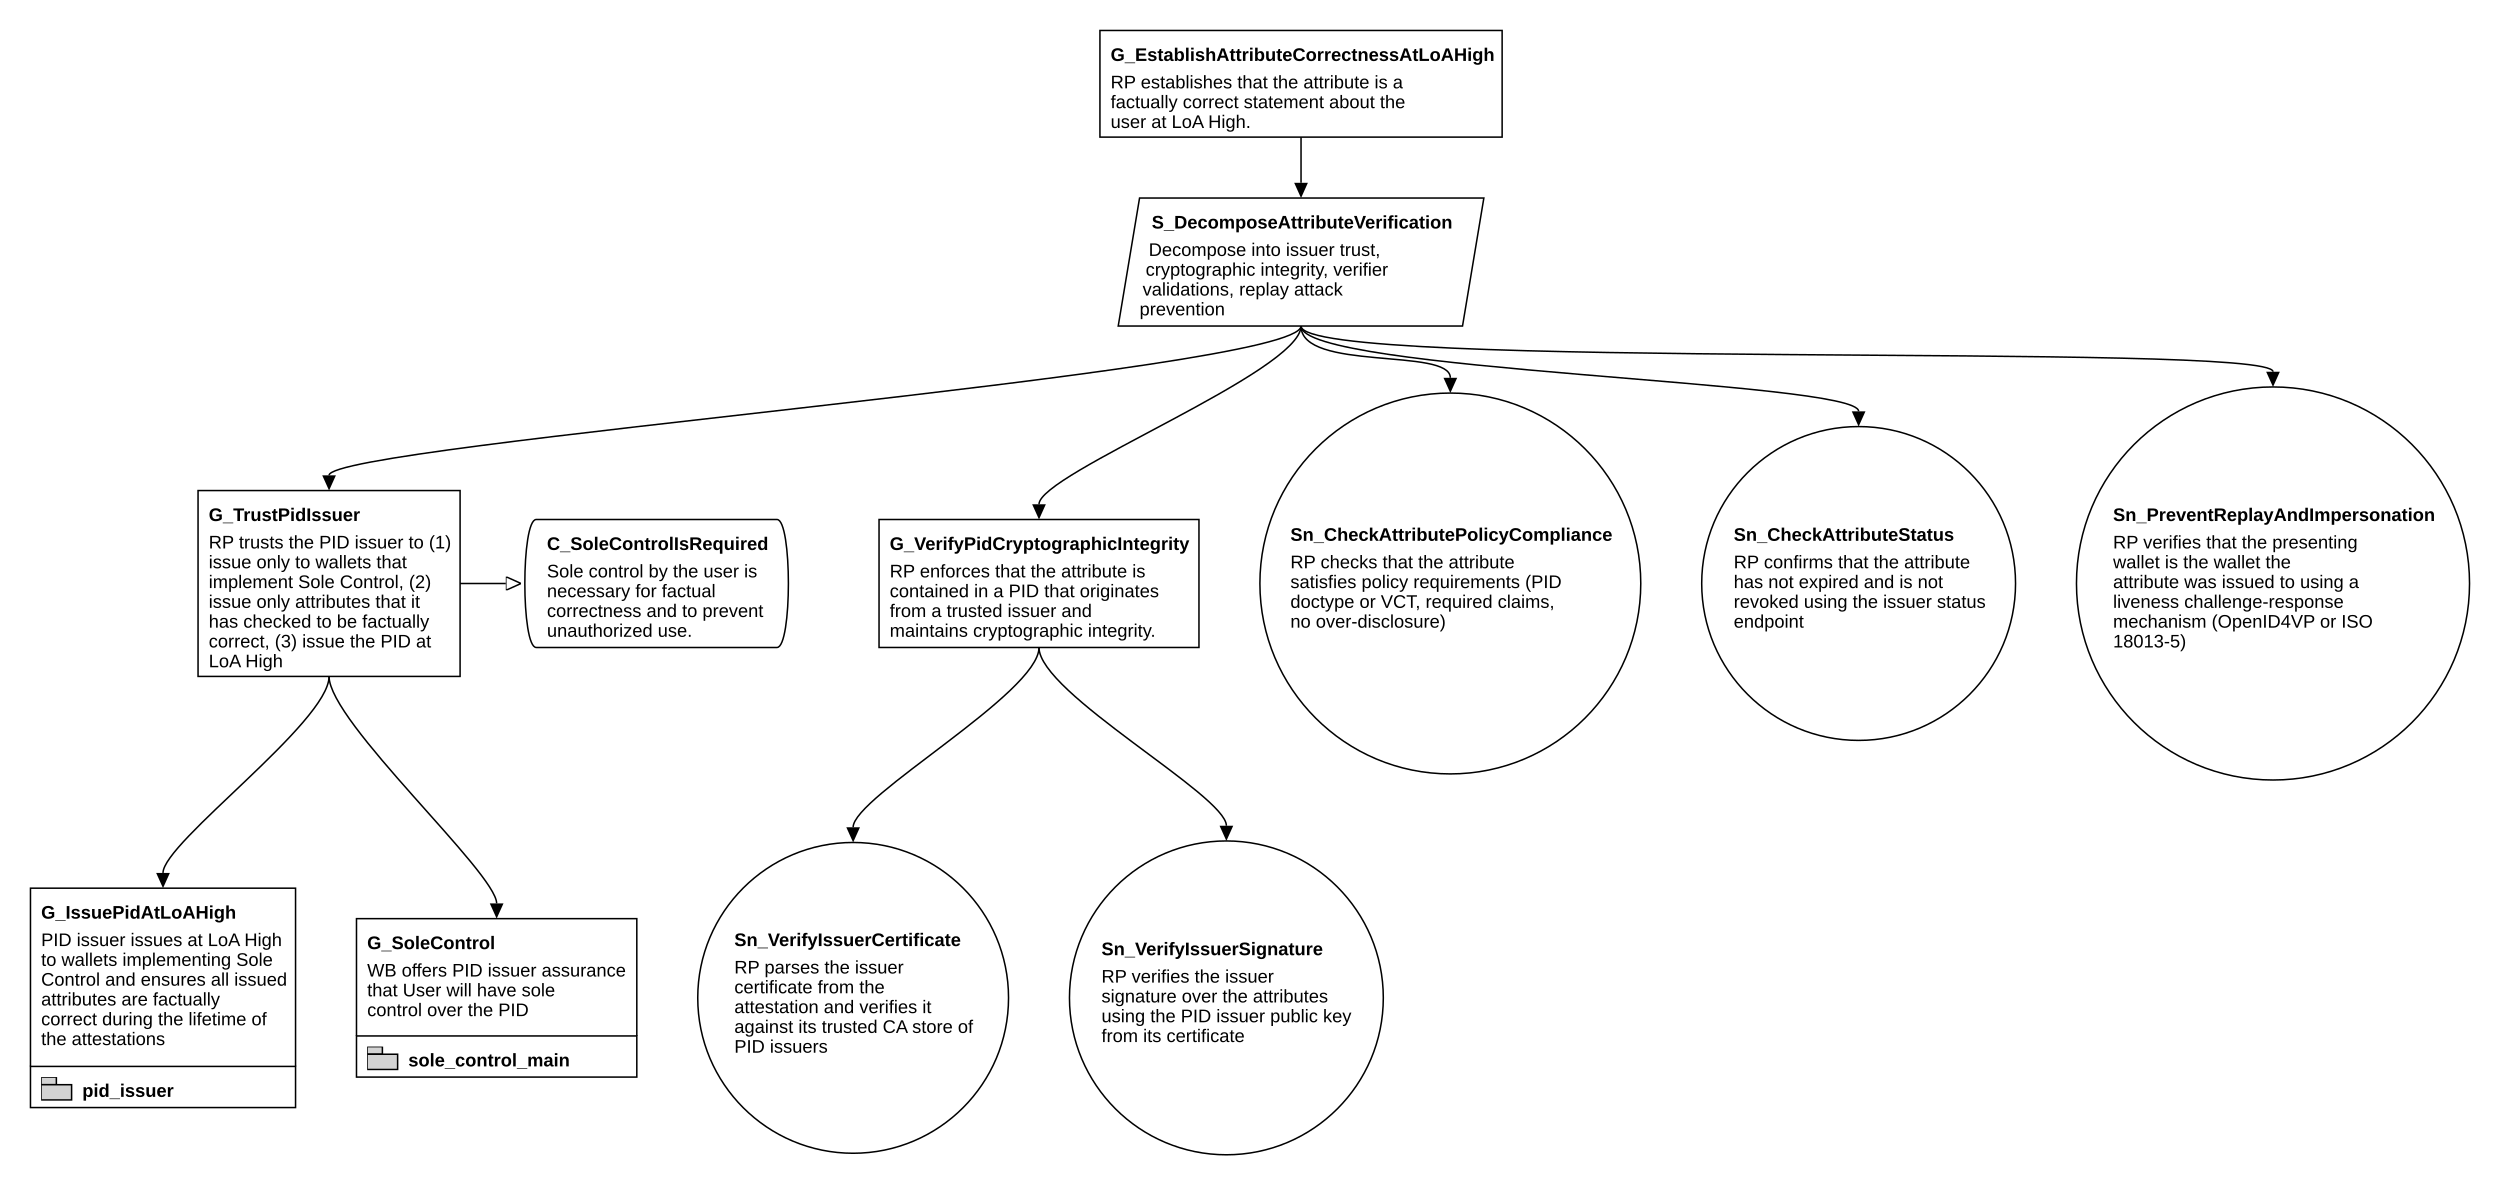
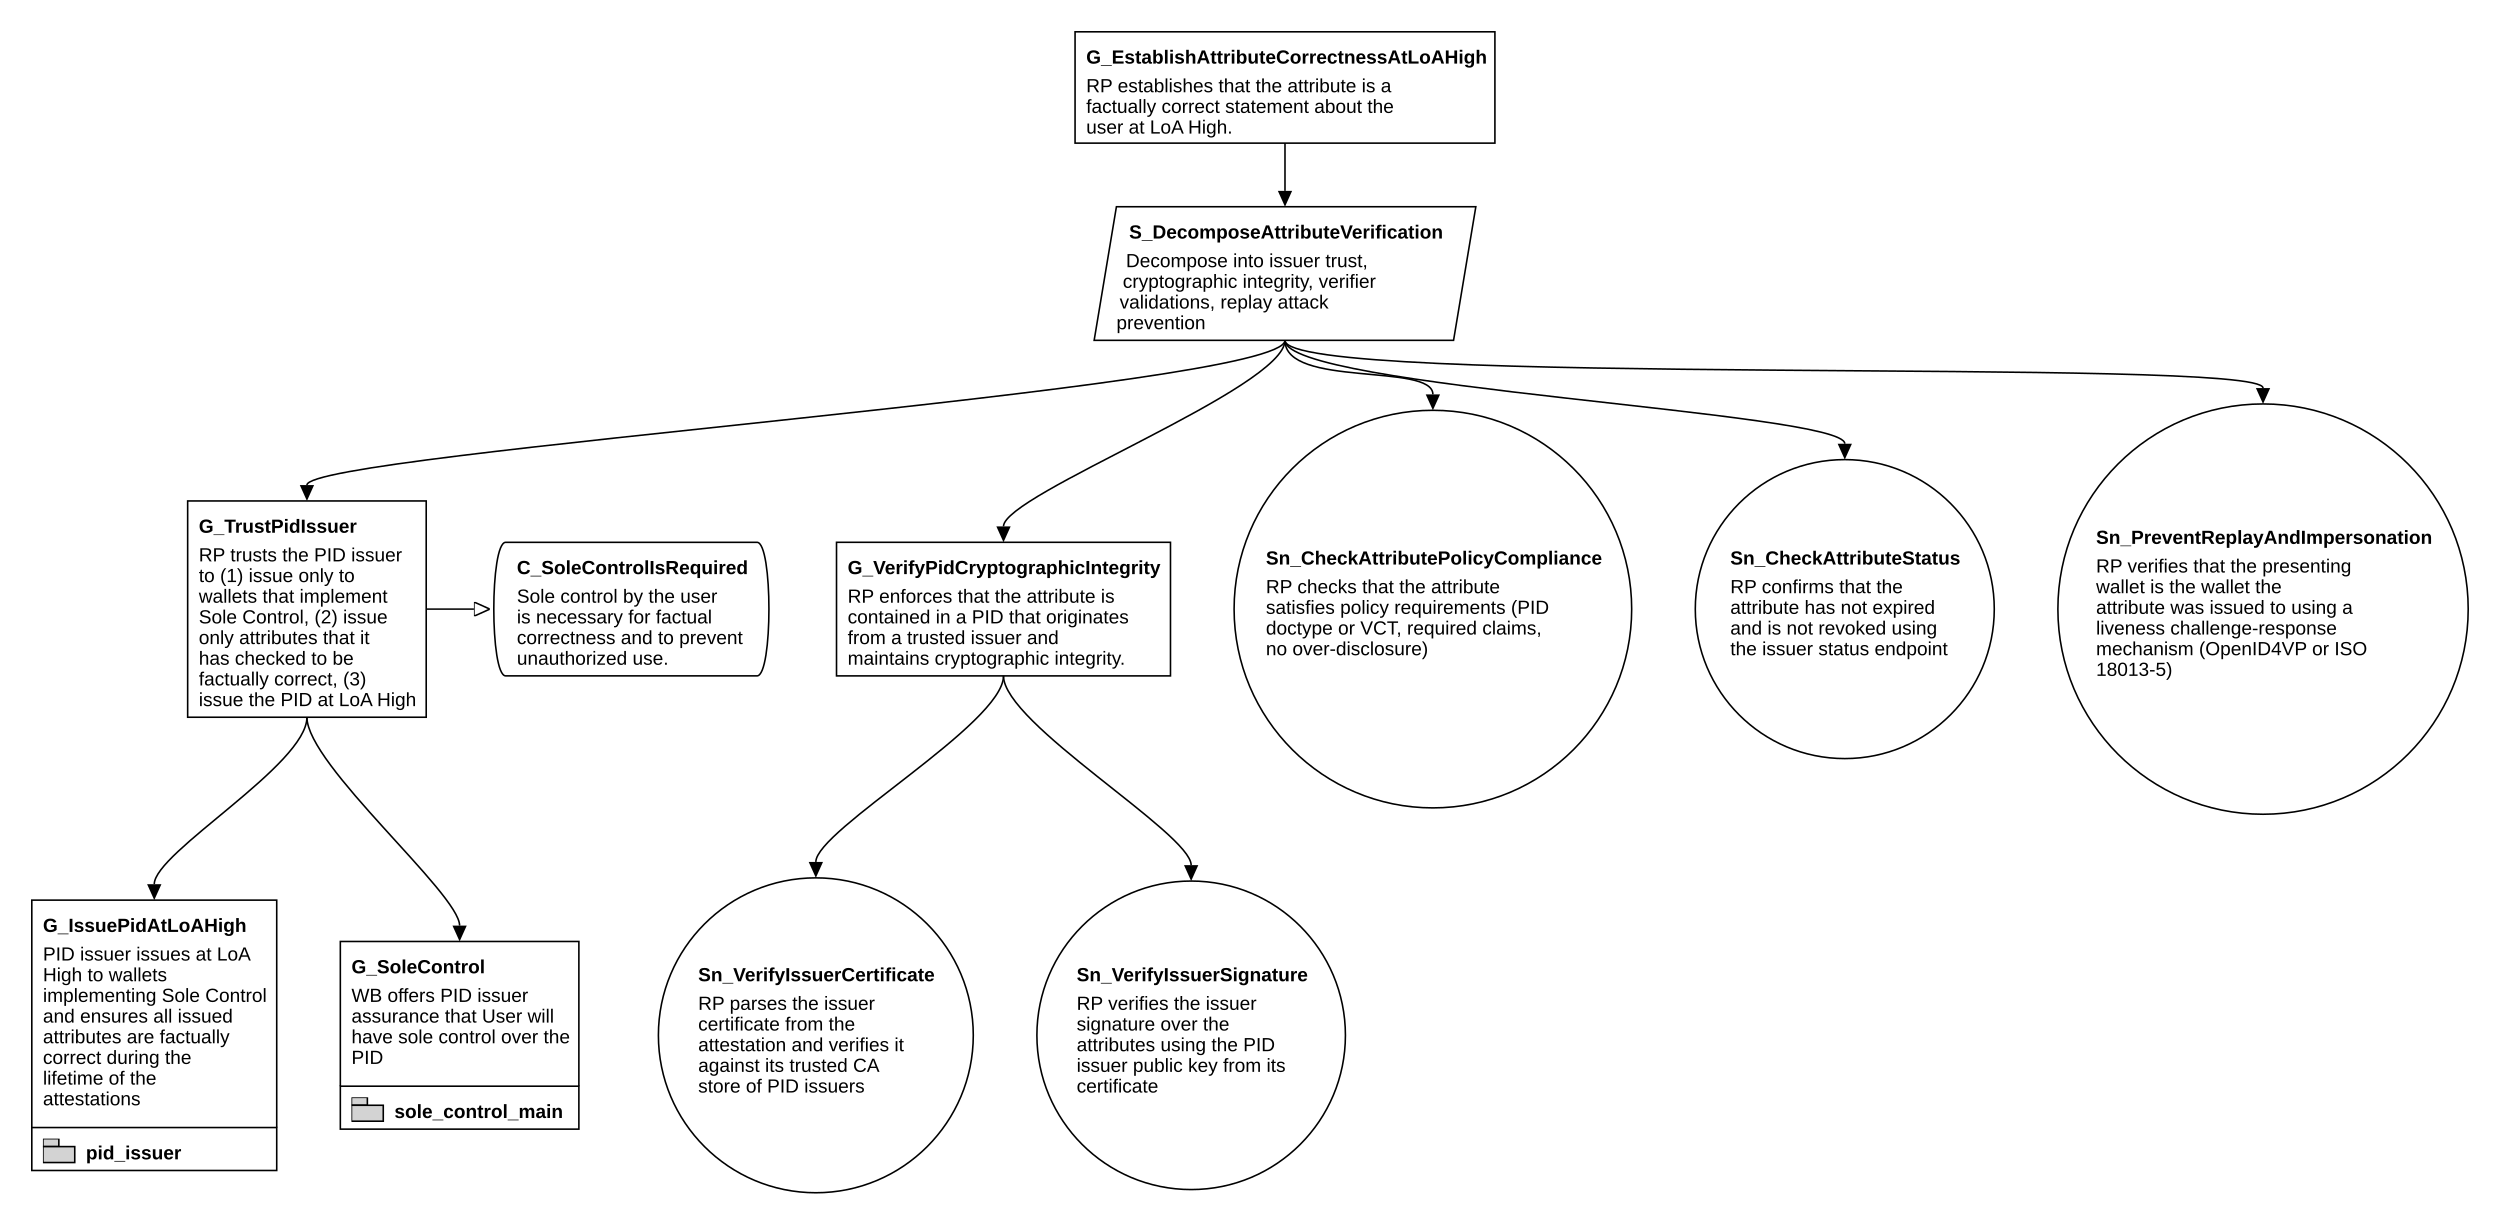
- <svg xmlns="http://www.w3.org/2000/svg" class="gsndiagram" viewBox="0 0 1641 779">
+ <svg xmlns="http://www.w3.org/2000/svg" class="gsndiagram" viewBox="0 0 1572 771">
  <defs>
    <marker id="supportedby_arrow" markerHeight="9" markerUnits="userSpaceOnUse" markerWidth="10" orient="auto-start-reverse" refX="0" refY="4.5">
      <polyline fill="black" points="0 0, 10 4.5, 0 9" />
    </marker>
    <marker id="incontextof_arrow" markerHeight="9" markerUnits="userSpaceOnUse" markerWidth="10" orient="auto-start-reverse" refX="0" refY="4.5">
      <polyline fill-opacity="0" points="0 0, 10 4.5, 0 9, 0 0" stroke="black" stroke-width="1" />
    </marker>
    <symbol id="module_icon">
      <rect fill="lightgrey" height="5" stroke="black" stroke-width="1" width="10" x="0" y="0" />
      <rect fill="lightgrey" height="10" stroke="black" stroke-width="1" width="20" x="0" y="5" />
    </symbol>
  </defs>
-   <style type="text/css">
- svg { background-color: white;}
- 
- /* CSS to invert SVG for dark mode */ 
- @media (prefers-color-scheme: dark) {
-     svg { filter: invert(100%); background-color: black; }
- }
- 
- </style>
  <g class="gsn_module_rp_session_attribute gsnelem gsngoal" id="node_g_establishattributecorrectnessatloahigh">
-     <path class="border" d="M722,20 L986,20 L986,90 L722,90 z" fill-opacity="0" stroke="black" stroke-width="1" />
-     <text font-family="Liberation Sans, Arial, sans-serif" font-size="12px" font-weight="bold" x="729" y="40">G_EstablishAttributeCorrectnessAtLoAHigh</text>
-     <text font-family="Liberation Sans, Arial, sans-serif" font-size="12px" x="729" y="58">RP establishes that the attribute is a</text>
-     <text font-family="Liberation Sans, Arial, sans-serif" font-size="12px" x="729" y="71">factually correct statement about the</text>
-     <text font-family="Liberation Sans, Arial, sans-serif" font-size="12px" x="729" y="84">user at LoA High.</text>
+     <path class="border" d="M676,20 L940,20 L940,90 L676,90 z" fill-opacity="0" stroke="black" stroke-width="1" />
+     <text font-family="Liberation Sans, Arial, sans-serif" font-size="12px" font-weight="bold" x="683" y="40">G_EstablishAttributeCorrectnessAtLoAHigh</text>
+     <text font-family="Liberation Sans, Arial, sans-serif" font-size="12px" x="683" y="58">RP establishes that the attribute is a</text>
+     <text font-family="Liberation Sans, Arial, sans-serif" font-size="12px" x="683" y="71">factually correct statement about the</text>
+     <text font-family="Liberation Sans, Arial, sans-serif" font-size="12px" x="683" y="84">user at LoA High.</text>
  </g>
  <g class="gsn_module_rp_session_attribute gsnelem gsnstgy" id="node_s_decomposeattributeverification">
-     <path class="border" d="M748,130 L974,130 L960,214 L734,214 z" fill-opacity="0" stroke="black" stroke-width="1" />
-     <text font-family="Liberation Sans, Arial, sans-serif" font-size="12px" font-weight="bold" x="756" y="150">S_DecomposeAttributeVerification</text>
-     <text font-family="Liberation Sans, Arial, sans-serif" font-size="12px" x="754" y="168">Decompose into issuer trust,</text>
-     <text font-family="Liberation Sans, Arial, sans-serif" font-size="12px" x="752" y="181">cryptographic integrity, verifier</text>
-     <text font-family="Liberation Sans, Arial, sans-serif" font-size="12px" x="750" y="194">validations, replay attack</text>
-     <text font-family="Liberation Sans, Arial, sans-serif" font-size="12px" x="748" y="207">prevention</text>
+     <path class="border" d="M702,130 L928,130 L914,214 L688,214 z" fill-opacity="0" stroke="black" stroke-width="1" />
+     <text font-family="Liberation Sans, Arial, sans-serif" font-size="12px" font-weight="bold" x="710" y="150">S_DecomposeAttributeVerification</text>
+     <text font-family="Liberation Sans, Arial, sans-serif" font-size="12px" x="708" y="168">Decompose into issuer trust,</text>
+     <text font-family="Liberation Sans, Arial, sans-serif" font-size="12px" x="706" y="181">cryptographic integrity, verifier</text>
+     <text font-family="Liberation Sans, Arial, sans-serif" font-size="12px" x="704" y="194">validations, replay attack</text>
+     <text font-family="Liberation Sans, Arial, sans-serif" font-size="12px" x="702" y="207">prevention</text>
  </g>
  <g class="gsn_module_rp_session_attribute gsnelem gsngoal" id="node_g_trustpidissuer">
-     <path class="border" d="M130,322 L302,322 L302,444 L130,444 z" fill-opacity="0" stroke="black" stroke-width="1" />
-     <text font-family="Liberation Sans, Arial, sans-serif" font-size="12px" font-weight="bold" x="137" y="342">G_TrustPidIssuer</text>
-     <text font-family="Liberation Sans, Arial, sans-serif" font-size="12px" x="137" y="360">RP trusts the PID issuer to (1)</text>
-     <text font-family="Liberation Sans, Arial, sans-serif" font-size="12px" x="137" y="373">issue only to wallets that</text>
-     <text font-family="Liberation Sans, Arial, sans-serif" font-size="12px" x="137" y="386">implement Sole Control, (2)</text>
-     <text font-family="Liberation Sans, Arial, sans-serif" font-size="12px" x="137" y="399">issue only attributes that it</text>
-     <text font-family="Liberation Sans, Arial, sans-serif" font-size="12px" x="137" y="412">has checked to be factually</text>
-     <text font-family="Liberation Sans, Arial, sans-serif" font-size="12px" x="137" y="425">correct, (3) issue the PID at</text>
-     <text font-family="Liberation Sans, Arial, sans-serif" font-size="12px" x="137" y="438">LoA High</text>
+     <path class="border" d="M118,315 L268,315 L268,451 L118,451 z" fill-opacity="0" stroke="black" stroke-width="1" />
+     <text font-family="Liberation Sans, Arial, sans-serif" font-size="12px" font-weight="bold" x="125" y="335">G_TrustPidIssuer</text>
+     <text font-family="Liberation Sans, Arial, sans-serif" font-size="12px" x="125" y="353">RP trusts the PID issuer</text>
+     <text font-family="Liberation Sans, Arial, sans-serif" font-size="12px" x="125" y="366">to (1) issue only to</text>
+     <text font-family="Liberation Sans, Arial, sans-serif" font-size="12px" x="125" y="379">wallets that implement</text>
+     <text font-family="Liberation Sans, Arial, sans-serif" font-size="12px" x="125" y="392">Sole Control, (2) issue</text>
+     <text font-family="Liberation Sans, Arial, sans-serif" font-size="12px" x="125" y="405">only attributes that it</text>
+     <text font-family="Liberation Sans, Arial, sans-serif" font-size="12px" x="125" y="418">has checked to be</text>
+     <text font-family="Liberation Sans, Arial, sans-serif" font-size="12px" x="125" y="431">factually correct, (3)</text>
+     <text font-family="Liberation Sans, Arial, sans-serif" font-size="12px" x="125" y="444">issue the PID at LoA High</text>
  </g>
  <g class="gsn_module_rp_session_attribute gsnelem gsnctxt" id="node_c_solecontrolisrequired">
-     <path class="border" d="M352,341 L510,341 C520,341,520,425,510,425 L352,425 C342,425,342,341,352,341" fill-opacity="0" stroke="black" stroke-width="1" />
-     <text font-family="Liberation Sans, Arial, sans-serif" font-size="12px" font-weight="bold" x="359" y="361">C_SoleControlIsRequired</text>
-     <text font-family="Liberation Sans, Arial, sans-serif" font-size="12px" x="359" y="379">Sole control by the user is</text>
-     <text font-family="Liberation Sans, Arial, sans-serif" font-size="12px" x="359" y="392">necessary for factual</text>
-     <text font-family="Liberation Sans, Arial, sans-serif" font-size="12px" x="359" y="405">correctness and to prevent</text>
-     <text font-family="Liberation Sans, Arial, sans-serif" font-size="12px" x="359" y="418">unauthorized use.</text>
+     <path class="border" d="M318,341 L476,341 C486,341,486,425,476,425 L318,425 C308,425,308,341,318,341" fill-opacity="0" stroke="black" stroke-width="1" />
+     <text font-family="Liberation Sans, Arial, sans-serif" font-size="12px" font-weight="bold" x="325" y="361">C_SoleControlIsRequired</text>
+     <text font-family="Liberation Sans, Arial, sans-serif" font-size="12px" x="325" y="379">Sole control by the user</text>
+     <text font-family="Liberation Sans, Arial, sans-serif" font-size="12px" x="325" y="392">is necessary for factual</text>
+     <text font-family="Liberation Sans, Arial, sans-serif" font-size="12px" x="325" y="405">correctness and to prevent</text>
+     <text font-family="Liberation Sans, Arial, sans-serif" font-size="12px" x="325" y="418">unauthorized use.</text>
  </g>
  <g class="gsn_module_rp_session_attribute gsnelem gsngoal" id="node_g_verifypidcryptographicintegrity">
-     <path class="border" d="M577,341 L787,341 L787,425 L577,425 z" fill-opacity="0" stroke="black" stroke-width="1" />
-     <text font-family="Liberation Sans, Arial, sans-serif" font-size="12px" font-weight="bold" x="584" y="361">G_VerifyPidCryptographicIntegrity</text>
-     <text font-family="Liberation Sans, Arial, sans-serif" font-size="12px" x="584" y="379">RP enforces that the attribute is</text>
-     <text font-family="Liberation Sans, Arial, sans-serif" font-size="12px" x="584" y="392">contained in a PID that originates</text>
-     <text font-family="Liberation Sans, Arial, sans-serif" font-size="12px" x="584" y="405">from a trusted issuer and</text>
-     <text font-family="Liberation Sans, Arial, sans-serif" font-size="12px" x="584" y="418">maintains cryptographic integrity.</text>
+     <path class="border" d="M526,341 L736,341 L736,425 L526,425 z" fill-opacity="0" stroke="black" stroke-width="1" />
+     <text font-family="Liberation Sans, Arial, sans-serif" font-size="12px" font-weight="bold" x="533" y="361">G_VerifyPidCryptographicIntegrity</text>
+     <text font-family="Liberation Sans, Arial, sans-serif" font-size="12px" x="533" y="379">RP enforces that the attribute is</text>
+     <text font-family="Liberation Sans, Arial, sans-serif" font-size="12px" x="533" y="392">contained in a PID that originates</text>
+     <text font-family="Liberation Sans, Arial, sans-serif" font-size="12px" x="533" y="405">from a trusted issuer and</text>
+     <text font-family="Liberation Sans, Arial, sans-serif" font-size="12px" x="533" y="418">maintains cryptographic integrity.</text>
  </g>
  <g class="gsn_module_rp_session_attribute gsnelem gsnsltn" id="node_sn_checkattributepolicycompliance">
-     <path class="border" d="M827,383 a125,125,0,1,0,250,0 a125,125,0,1,0,-250,0 z" fill-opacity="0" stroke="black" stroke-width="1" />
-     <text font-family="Liberation Sans, Arial, sans-serif" font-size="12px" font-weight="bold" x="847" y="355">Sn_CheckAttributePolicyCompliance</text>
-     <text font-family="Liberation Sans, Arial, sans-serif" font-size="12px" x="847" y="373">RP checks that the attribute</text>
-     <text font-family="Liberation Sans, Arial, sans-serif" font-size="12px" x="847" y="386">satisfies policy requirements (PID</text>
-     <text font-family="Liberation Sans, Arial, sans-serif" font-size="12px" x="847" y="399">doctype or VCT, required claims,</text>
-     <text font-family="Liberation Sans, Arial, sans-serif" font-size="12px" x="847" y="412">no over-disclosure)</text>
+     <path class="border" d="M776,383 a125,125,0,1,0,250,0 a125,125,0,1,0,-250,0 z" fill-opacity="0" stroke="black" stroke-width="1" />
+     <text font-family="Liberation Sans, Arial, sans-serif" font-size="12px" font-weight="bold" x="796" y="355">Sn_CheckAttributePolicyCompliance</text>
+     <text font-family="Liberation Sans, Arial, sans-serif" font-size="12px" x="796" y="373">RP checks that the attribute</text>
+     <text font-family="Liberation Sans, Arial, sans-serif" font-size="12px" x="796" y="386">satisfies policy requirements (PID</text>
+     <text font-family="Liberation Sans, Arial, sans-serif" font-size="12px" x="796" y="399">doctype or VCT, required claims,</text>
+     <text font-family="Liberation Sans, Arial, sans-serif" font-size="12px" x="796" y="412">no over-disclosure)</text>
  </g>
  <g class="gsn_module_rp_session_attribute gsnelem gsnsltn" id="node_sn_checkattributestatus">
-     <path class="border" d="M1117,383 a103,103,0,1,0,206,0 a103,103,0,1,0,-206,0 z" fill-opacity="0" stroke="black" stroke-width="1" />
-     <text font-family="Liberation Sans, Arial, sans-serif" font-size="12px" font-weight="bold" x="1138" y="355">Sn_CheckAttributeStatus</text>
-     <text font-family="Liberation Sans, Arial, sans-serif" font-size="12px" x="1138" y="373">RP confirms that the attribute</text>
-     <text font-family="Liberation Sans, Arial, sans-serif" font-size="12px" x="1138" y="386">has not expired and is not</text>
-     <text font-family="Liberation Sans, Arial, sans-serif" font-size="12px" x="1138" y="399">revoked using the issuer status</text>
-     <text font-family="Liberation Sans, Arial, sans-serif" font-size="12px" x="1138" y="412">endpoint</text>
+     <path class="border" d="M1066,383 a94,94,0,1,0,188,0 a94,94,0,1,0,-188,0 z" fill-opacity="0" stroke="black" stroke-width="1" />
+     <text font-family="Liberation Sans, Arial, sans-serif" font-size="12px" font-weight="bold" x="1088" y="355">Sn_CheckAttributeStatus</text>
+     <text font-family="Liberation Sans, Arial, sans-serif" font-size="12px" x="1088" y="373">RP confirms that the</text>
+     <text font-family="Liberation Sans, Arial, sans-serif" font-size="12px" x="1088" y="386">attribute has not expired</text>
+     <text font-family="Liberation Sans, Arial, sans-serif" font-size="12px" x="1088" y="399">and is not revoked using</text>
+     <text font-family="Liberation Sans, Arial, sans-serif" font-size="12px" x="1088" y="412">the issuer status endpoint</text>
  </g>
  <g class="gsn_module_rp_session_attribute gsnelem gsnsltn" id="node_sn_preventreplayandimpersonation">
-     <path class="border" d="M1363,383 a129,129,0,1,0,258,0 a129,129,0,1,0,-258,0 z" fill-opacity="0" stroke="black" stroke-width="1" />
-     <text font-family="Liberation Sans, Arial, sans-serif" font-size="12px" font-weight="bold" x="1387" y="342">Sn_PreventReplayAndImpersonation</text>
-     <text font-family="Liberation Sans, Arial, sans-serif" font-size="12px" x="1387" y="360">RP verifies that the presenting</text>
-     <text font-family="Liberation Sans, Arial, sans-serif" font-size="12px" x="1387" y="373">wallet is the wallet the</text>
-     <text font-family="Liberation Sans, Arial, sans-serif" font-size="12px" x="1387" y="386">attribute was issued to using a</text>
-     <text font-family="Liberation Sans, Arial, sans-serif" font-size="12px" x="1387" y="399">liveness challenge-response</text>
-     <text font-family="Liberation Sans, Arial, sans-serif" font-size="12px" x="1387" y="412">mechanism (OpenID4VP or ISO</text>
-     <text font-family="Liberation Sans, Arial, sans-serif" font-size="12px" x="1387" y="425">18013-5)</text>
+     <path class="border" d="M1294,383 a129,129,0,1,0,258,0 a129,129,0,1,0,-258,0 z" fill-opacity="0" stroke="black" stroke-width="1" />
+     <text font-family="Liberation Sans, Arial, sans-serif" font-size="12px" font-weight="bold" x="1318" y="342">Sn_PreventReplayAndImpersonation</text>
+     <text font-family="Liberation Sans, Arial, sans-serif" font-size="12px" x="1318" y="360">RP verifies that the presenting</text>
+     <text font-family="Liberation Sans, Arial, sans-serif" font-size="12px" x="1318" y="373">wallet is the wallet the</text>
+     <text font-family="Liberation Sans, Arial, sans-serif" font-size="12px" x="1318" y="386">attribute was issued to using a</text>
+     <text font-family="Liberation Sans, Arial, sans-serif" font-size="12px" x="1318" y="399">liveness challenge-response</text>
+     <text font-family="Liberation Sans, Arial, sans-serif" font-size="12px" x="1318" y="412">mechanism (OpenID4VP or ISO</text>
+     <text font-family="Liberation Sans, Arial, sans-serif" font-size="12px" x="1318" y="425">18013-5)</text>
  </g>
  <a href="PID_issuer.gsn.svg#node_g_issuepidatloahigh">
    <g class="gsn_module_pid_issuer gsnelem gsnawaygoal" id="node_g_issuepidatloahigh">
-       <path class="border" d="M20,700 V583 H194 V700" fill-opacity="0" stroke="black" stroke-width="1" />
-       <text font-family="Liberation Sans, Arial, sans-serif" font-size="12px" font-weight="bold" x="27" y="603">G_IssuePidAtLoAHigh</text>
-       <text font-family="Liberation Sans, Arial, sans-serif" font-size="12px" x="27" y="621">PID issuer issues at LoA High</text>
-       <text font-family="Liberation Sans, Arial, sans-serif" font-size="12px" x="27" y="634">to wallets implementing Sole</text>
-       <text font-family="Liberation Sans, Arial, sans-serif" font-size="12px" x="27" y="647">Control and ensures all issued</text>
-       <text font-family="Liberation Sans, Arial, sans-serif" font-size="12px" x="27" y="660">attributes are factually</text>
-       <text font-family="Liberation Sans, Arial, sans-serif" font-size="12px" x="27" y="673">correct during the lifetime of</text>
-       <text font-family="Liberation Sans, Arial, sans-serif" font-size="12px" x="27" y="686">the attestations</text>
+       <path class="border" d="M20,709 V566 H174 V709" fill-opacity="0" stroke="black" stroke-width="1" />
+       <text font-family="Liberation Sans, Arial, sans-serif" font-size="12px" font-weight="bold" x="27" y="586">G_IssuePidAtLoAHigh</text>
+       <text font-family="Liberation Sans, Arial, sans-serif" font-size="12px" x="27" y="604">PID issuer issues at LoA</text>
+       <text font-family="Liberation Sans, Arial, sans-serif" font-size="12px" x="27" y="617">High to wallets</text>
+       <text font-family="Liberation Sans, Arial, sans-serif" font-size="12px" x="27" y="630">implementing Sole Control</text>
+       <text font-family="Liberation Sans, Arial, sans-serif" font-size="12px" x="27" y="643">and ensures all issued</text>
+       <text font-family="Liberation Sans, Arial, sans-serif" font-size="12px" x="27" y="656">attributes are factually</text>
+       <text font-family="Liberation Sans, Arial, sans-serif" font-size="12px" x="27" y="669">correct during the</text>
+       <text font-family="Liberation Sans, Arial, sans-serif" font-size="12px" x="27" y="682">lifetime of the</text>
+       <text font-family="Liberation Sans, Arial, sans-serif" font-size="12px" x="27" y="695">attestations</text>
      <a href="PID_issuer.gsn.svg#node_g_issuepidatloahigh">
-         <path class="border" d="M20,700 H194 v27 H20 z" fill-opacity="0" stroke="black" stroke-width="1" />
-         <text font-family="Liberation Sans, Arial, sans-serif" font-size="12px" font-weight="bold" x="54" y="720">pid_issuer</text>
+         <path class="border" d="M20,709 H174 v27 H20 z" fill-opacity="0" stroke="black" stroke-width="1" />
+         <text font-family="Liberation Sans, Arial, sans-serif" font-size="12px" font-weight="bold" x="54" y="729">pid_issuer</text>
      </a>
-       <use href="#module_icon" x="27" y="707" />
+       <use href="#module_icon" x="27" y="716" />
    </g>
  </a>
  <a href="sole-control.gsn.svg#node_g_solecontrol">
    <g class="gsn_module_sole_control_main gsnelem gsnawaygoal" id="node_g_solecontrol">
-       <path class="border" d="M234,680 V603 H418 V680" fill-opacity="0" stroke="black" stroke-width="1" />
-       <text font-family="Liberation Sans, Arial, sans-serif" font-size="12px" font-weight="bold" x="241" y="623">G_SoleControl</text>
-       <text font-family="Liberation Sans, Arial, sans-serif" font-size="12px" x="241" y="641">WB offers PID issuer assurance</text>
-       <text font-family="Liberation Sans, Arial, sans-serif" font-size="12px" x="241" y="654">that User will have sole</text>
-       <text font-family="Liberation Sans, Arial, sans-serif" font-size="12px" x="241" y="667">control over the PID</text>
+       <path class="border" d="M214,683 V592 H364 V683" fill-opacity="0" stroke="black" stroke-width="1" />
+       <text font-family="Liberation Sans, Arial, sans-serif" font-size="12px" font-weight="bold" x="221" y="612">G_SoleControl</text>
+       <text font-family="Liberation Sans, Arial, sans-serif" font-size="12px" x="221" y="630">WB offers PID issuer</text>
+       <text font-family="Liberation Sans, Arial, sans-serif" font-size="12px" x="221" y="643">assurance that User will</text>
+       <text font-family="Liberation Sans, Arial, sans-serif" font-size="12px" x="221" y="656">have sole control over the</text>
+       <text font-family="Liberation Sans, Arial, sans-serif" font-size="12px" x="221" y="669">PID</text>
      <a href="sole-control.gsn.svg#node_g_solecontrol">
-         <path class="border" d="M234,680 H418 v27 H234 z" fill-opacity="0" stroke="black" stroke-width="1" />
-         <text font-family="Liberation Sans, Arial, sans-serif" font-size="12px" font-weight="bold" x="268" y="700">sole_control_main</text>
+         <path class="border" d="M214,683 H364 v27 H214 z" fill-opacity="0" stroke="black" stroke-width="1" />
+         <text font-family="Liberation Sans, Arial, sans-serif" font-size="12px" font-weight="bold" x="248" y="703">sole_control_main</text>
      </a>
-       <use href="#module_icon" x="241" y="687" />
+       <use href="#module_icon" x="221" y="690" />
    </g>
  </a>
  <g class="gsn_module_rp_session_attribute gsnelem gsnsltn" id="node_sn_verifyissuercertificate">
-     <path class="border" d="M458,655 a102,102,0,1,0,204,0 a102,102,0,1,0,-204,0 z" fill-opacity="0" stroke="black" stroke-width="1" />
-     <text font-family="Liberation Sans, Arial, sans-serif" font-size="12px" font-weight="bold" x="482" y="621">Sn_VerifyIssuerCertificate</text>
-     <text font-family="Liberation Sans, Arial, sans-serif" font-size="12px" x="482" y="639">RP parses the issuer</text>
-     <text font-family="Liberation Sans, Arial, sans-serif" font-size="12px" x="482" y="652">certificate from the</text>
-     <text font-family="Liberation Sans, Arial, sans-serif" font-size="12px" x="482" y="665">attestation and verifies it</text>
-     <text font-family="Liberation Sans, Arial, sans-serif" font-size="12px" x="482" y="678">against its trusted CA store of</text>
-     <text font-family="Liberation Sans, Arial, sans-serif" font-size="12px" x="482" y="691">PID issuers</text>
+     <path class="border" d="M414,651 a99,99,0,1,0,198,0 a99,99,0,1,0,-198,0 z" fill-opacity="0" stroke="black" stroke-width="1" />
+     <text font-family="Liberation Sans, Arial, sans-serif" font-size="12px" font-weight="bold" x="439" y="617">Sn_VerifyIssuerCertificate</text>
+     <text font-family="Liberation Sans, Arial, sans-serif" font-size="12px" x="439" y="635">RP parses the issuer</text>
+     <text font-family="Liberation Sans, Arial, sans-serif" font-size="12px" x="439" y="648">certificate from the</text>
+     <text font-family="Liberation Sans, Arial, sans-serif" font-size="12px" x="439" y="661">attestation and verifies it</text>
+     <text font-family="Liberation Sans, Arial, sans-serif" font-size="12px" x="439" y="674">against its trusted CA</text>
+     <text font-family="Liberation Sans, Arial, sans-serif" font-size="12px" x="439" y="687">store of PID issuers</text>
  </g>
  <g class="gsn_module_rp_session_attribute gsnelem gsnsltn" id="node_sn_verifyissuersignature">
-     <path class="border" d="M702,655 a103,103,0,1,0,206,0 a103,103,0,1,0,-206,0 z" fill-opacity="0" stroke="black" stroke-width="1" />
-     <text font-family="Liberation Sans, Arial, sans-serif" font-size="12px" font-weight="bold" x="723" y="627">Sn_VerifyIssuerSignature</text>
-     <text font-family="Liberation Sans, Arial, sans-serif" font-size="12px" x="723" y="645">RP verifies the issuer</text>
-     <text font-family="Liberation Sans, Arial, sans-serif" font-size="12px" x="723" y="658">signature over the attributes</text>
-     <text font-family="Liberation Sans, Arial, sans-serif" font-size="12px" x="723" y="671">using the PID issuer public key</text>
-     <text font-family="Liberation Sans, Arial, sans-serif" font-size="12px" x="723" y="684">from its certificate</text>
+     <path class="border" d="M652,651 a97,97,0,1,0,194,0 a97,97,0,1,0,-194,0 z" fill-opacity="0" stroke="black" stroke-width="1" />
+     <text font-family="Liberation Sans, Arial, sans-serif" font-size="12px" font-weight="bold" x="677" y="617">Sn_VerifyIssuerSignature</text>
+     <text font-family="Liberation Sans, Arial, sans-serif" font-size="12px" x="677" y="635">RP verifies the issuer</text>
+     <text font-family="Liberation Sans, Arial, sans-serif" font-size="12px" x="677" y="648">signature over the</text>
+     <text font-family="Liberation Sans, Arial, sans-serif" font-size="12px" x="677" y="661">attributes using the PID</text>
+     <text font-family="Liberation Sans, Arial, sans-serif" font-size="12px" x="677" y="674">issuer public key from its</text>
+     <text font-family="Liberation Sans, Arial, sans-serif" font-size="12px" x="677" y="687">certificate</text>
  </g>
-   <path class="gsnedge gsninspby" d="M854,90 C854,120,854,100,854,120" fill-opacity="0" marker-end="url(#supportedby_arrow)" stroke="black" stroke-width="1" />
-   <path class="gsnedge gsninctxt" d="M302,383 C332,383,312,383,332,383" fill-opacity="0" marker-end="url(#incontextof_arrow)" stroke="black" stroke-width="1" />
-   <path class="gsnedge gsninspby" d="M216,444 C216,474,107,553,107,573" fill-opacity="0" marker-end="url(#supportedby_arrow)" stroke="black" stroke-width="1" />
-   <path class="gsnedge gsninspby" d="M216,444 C216,474,326,573,326,593" fill-opacity="0" marker-end="url(#supportedby_arrow)" stroke="black" stroke-width="1" />
-   <path class="gsnedge gsninspby" d="M682,425 C682,455,560,523,560,543" fill-opacity="0" marker-end="url(#supportedby_arrow)" stroke="black" stroke-width="1" />
-   <path class="gsnedge gsninspby" d="M682,425 C682,455,805,522,805,542" fill-opacity="0" marker-end="url(#supportedby_arrow)" stroke="black" stroke-width="1" />
-   <path class="gsnedge gsninspby" d="M854,214 C854,244,216,292,216,312" fill-opacity="0" marker-end="url(#supportedby_arrow)" stroke="black" stroke-width="1" />
-   <path class="gsnedge gsninspby" d="M854,214 C854,244,682,311,682,331" fill-opacity="0" marker-end="url(#supportedby_arrow)" stroke="black" stroke-width="1" />
-   <path class="gsnedge gsninspby" d="M854,214 C854,244,952,228,952,248" fill-opacity="0" marker-end="url(#supportedby_arrow)" stroke="black" stroke-width="1" />
-   <path class="gsnedge gsninspby" d="M854,214 C854,244,1220,250,1220,270" fill-opacity="0" marker-end="url(#supportedby_arrow)" stroke="black" stroke-width="1" />
-   <path class="gsnedge gsninspby" d="M854,214 C854,244,1492,224,1492,244" fill-opacity="0" marker-end="url(#supportedby_arrow)" stroke="black" stroke-width="1" />
+   <path class="gsnedge gsninspby" d="M808,90 C808,120,808,100,808,120" fill-opacity="0" marker-end="url(#supportedby_arrow)" stroke="black" stroke-width="1" />
+   <path class="gsnedge gsninctxt" d="M268,383 C298,383,278,383,298,383" fill-opacity="0" marker-end="url(#incontextof_arrow)" stroke="black" stroke-width="1" />
+   <path class="gsnedge gsninspby" d="M193,451 C193,481,97,536,97,556" fill-opacity="0" marker-end="url(#supportedby_arrow)" stroke="black" stroke-width="1" />
+   <path class="gsnedge gsninspby" d="M193,451 C193,481,289,562,289,582" fill-opacity="0" marker-end="url(#supportedby_arrow)" stroke="black" stroke-width="1" />
+   <path class="gsnedge gsninspby" d="M631,425 C631,455,513,522,513,542" fill-opacity="0" marker-end="url(#supportedby_arrow)" stroke="black" stroke-width="1" />
+   <path class="gsnedge gsninspby" d="M631,425 C631,455,749,524,749,544" fill-opacity="0" marker-end="url(#supportedby_arrow)" stroke="black" stroke-width="1" />
+   <path class="gsnedge gsninspby" d="M808,214 C808,244,193,285,193,305" fill-opacity="0" marker-end="url(#supportedby_arrow)" stroke="black" stroke-width="1" />
+   <path class="gsnedge gsninspby" d="M808,214 C808,244,631,311,631,331" fill-opacity="0" marker-end="url(#supportedby_arrow)" stroke="black" stroke-width="1" />
+   <path class="gsnedge gsninspby" d="M808,214 C808,244,901,228,901,248" fill-opacity="0" marker-end="url(#supportedby_arrow)" stroke="black" stroke-width="1" />
+   <path class="gsnedge gsninspby" d="M808,214 C808,244,1160,259,1160,279" fill-opacity="0" marker-end="url(#supportedby_arrow)" stroke="black" stroke-width="1" />
+   <path class="gsnedge gsninspby" d="M808,214 C808,244,1423,224,1423,244" fill-opacity="0" marker-end="url(#supportedby_arrow)" stroke="black" stroke-width="1" />
</svg>
